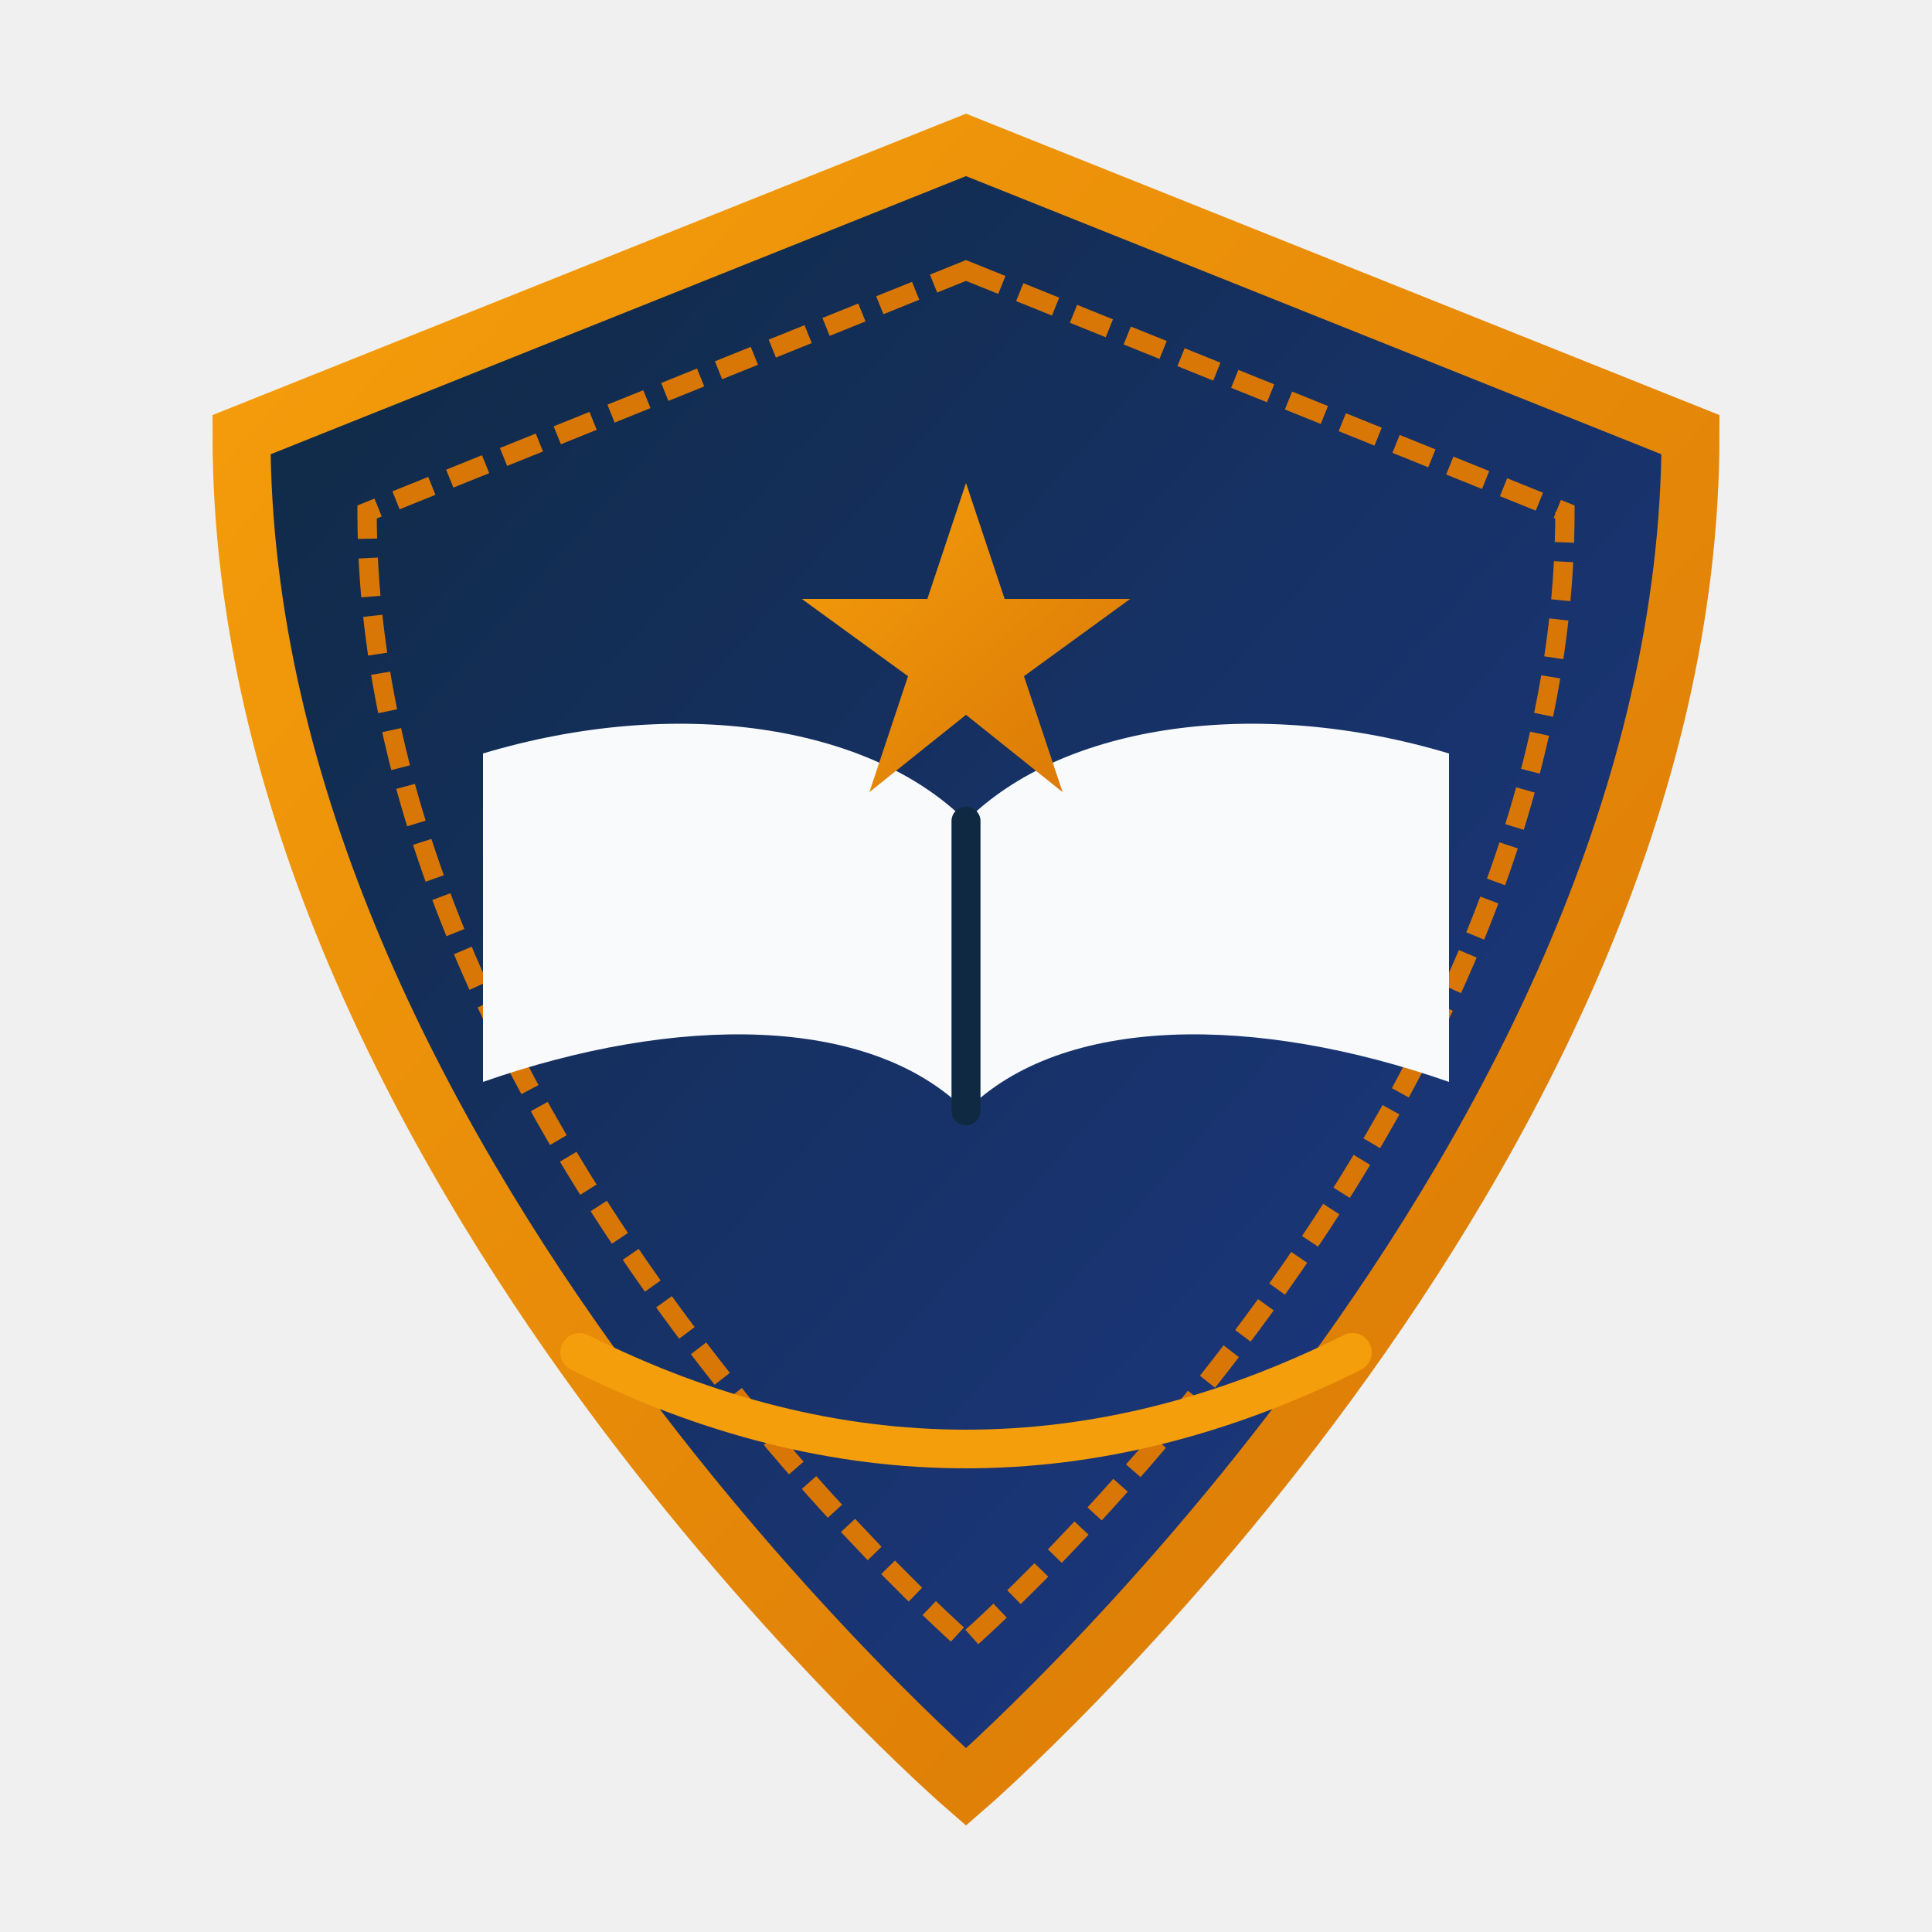
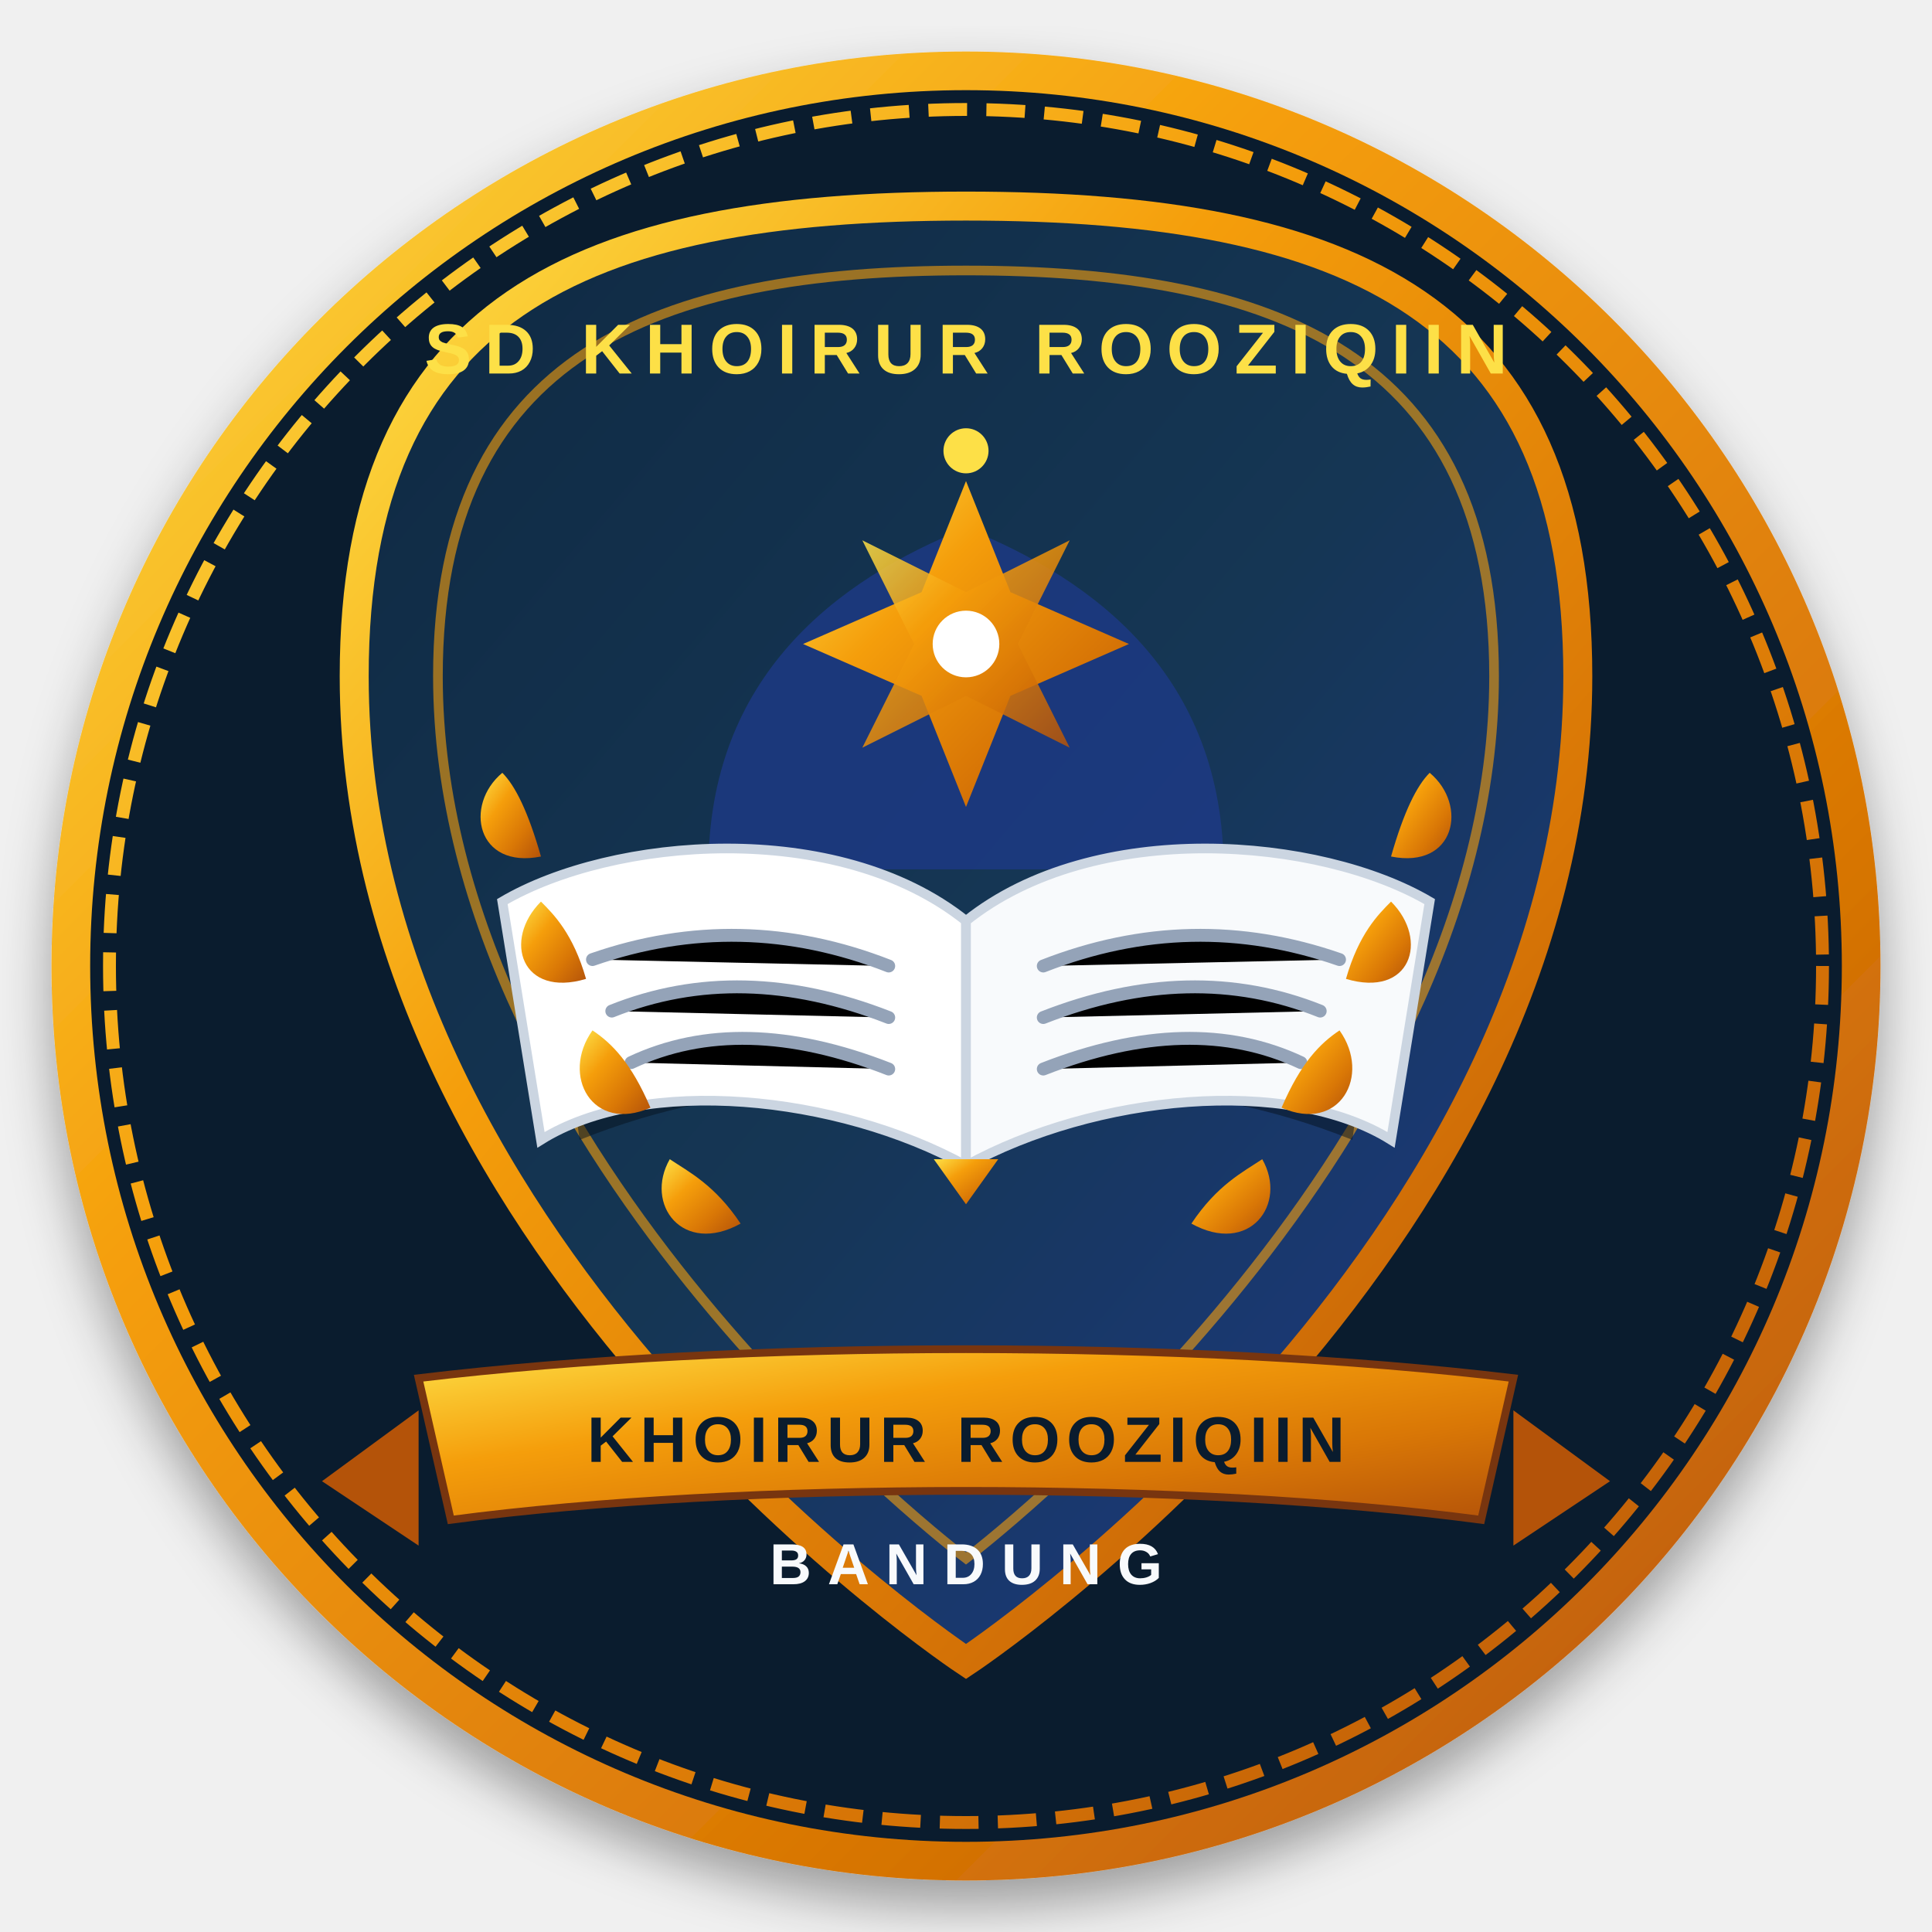
- <svg xmlns="http://www.w3.org/2000/svg" viewBox="0 0 200 200" fill="none">
+ <svg xmlns="http://www.w3.org/2000/svg" viewBox="0 0 300 300" width="100%" height="100%">
  <defs>
-     <linearGradient id="navyGrad" x1="0%" y1="0%" x2="100%" y2="100%">
+     <linearGradient id="shieldGrad" x1="0%" y1="0%" x2="100%" y2="100%">
      <stop offset="0%" stop-color="#0F2942" />
+       <stop offset="50%" stop-color="#153654" />
      <stop offset="100%" stop-color="#1E3A8A" />
    </linearGradient>
    <linearGradient id="goldGrad" x1="0%" y1="0%" x2="100%" y2="100%">
-       <stop offset="0%" stop-color="#F59E0B" />
-       <stop offset="100%" stop-color="#D97706" />
+       <stop offset="0%" stop-color="#FDE047" />
+       <stop offset="35%" stop-color="#F59E0B" />
+       <stop offset="70%" stop-color="#D97706" />
+       <stop offset="100%" stop-color="#B45309" />
    </linearGradient>
+     <linearGradient id="emeraldGrad" x1="0%" y1="0%" x2="100%" y2="100%">
+       <stop offset="0%" stop-color="#10B981" />
+       <stop offset="100%" stop-color="#047857" />
+     </linearGradient>
+     <filter id="dropGlow" x="-20%" y="-20%" width="140%" height="140%">
+       <feDropShadow dx="0" dy="4" stdDeviation="4" flood-color="#000" flood-opacity="0.35" />
+     </filter>
  </defs>
-   <path d="M100 15 L175 45 C175 120 100 185 100 185 C100 185 25 120 25 45 Z" fill="url(#navyGrad)" stroke="url(#goldGrad)" stroke-width="6" />
-   <path d="M100 28 L162 53 C162 116 100 170 100 170 C100 170 38 116 38 53 Z" fill="none" stroke="#D97706" stroke-width="2" stroke-dasharray="4 2" />
-   <path d="M100 115 C90 105 70 105 50 112 L50 78 C70 72 90 75 100 85 C110 75 130 72 150 78 L150 112 C130 105 110 105 100 115 Z" fill="#F8FAFC" />
-   <path d="M100 85 L100 115" stroke="#0F2942" stroke-width="3" stroke-linecap="round" />
-   <polygon points="100,50 104,62 117,62 106,70 110,82 100,74 90,82 94,70 83,62 96,62" fill="url(#goldGrad)" />
-   <path d="M60 140 Q 100 160 140 140" stroke="#F59E0B" stroke-width="4" stroke-linecap="round" fill="none" />
+   <circle cx="150" cy="150" r="142" fill="url(#goldGrad)" filter="url(#dropGlow)" />
+   <circle cx="150" cy="150" r="136" fill="#0A1C2E" />
+   <circle cx="150" cy="150" r="133" fill="none" stroke="url(#goldGrad)" stroke-width="2" stroke-dasharray="6 3" />
+   <path d="M150 32 C210 32 245 48 245 105 C245 195 150 258 150 258 C150 258 55 195 55 105 C55 48 90 32 150 32 Z" fill="url(#shieldGrad)" stroke="url(#goldGrad)" stroke-width="4.5" />
+   <path d="M150 42 C198 42 232 55 232 105 C232 180 150 242 150 242 C150 242 68 180 68 105 C68 55 102 42 150 42 Z" fill="none" stroke="#F59E0B" stroke-width="1.5" opacity="0.6" />
+   <path id="textArcTop" d="M 50 150 A 100 100 0 0 1 250 150" fill="none" />
+   <path id="textArcBottom" d="M 245 155 A 95 95 0 0 1 55 155" fill="none" />
+   <path d="M110 135 C110 105 130 90 150 82 C170 90 190 105 190 135 Z" fill="#1E3A8A" opacity="0.75" />
+   <path d="M150 72 L150 82" stroke="url(#goldGrad)" stroke-width="3" stroke-linecap="round" />
+   <circle cx="150" cy="70" r="3.5" fill="#FDE047" />
+   <g transform="translate(150, 155)">
+     <path d="M-65 -15 C-40 -25 -10 -25 0 -10 C10 -25 40 -25 65 -15 L60 22 C35 12 10 12 0 25 C-10 12 -35 12 -60 22 Z" fill="#06121E" opacity="0.5" />
+     <path d="M0 -12 C-20 -28 -55 -25 -72 -15 L-66 22 C-50 12 -20 15 0 26 Z" fill="#FFFFFF" stroke="#CBD5E1" stroke-width="1.5" />
+     <path d="M-58 -6 Q-35 -14 -12 -5" stroke="#94A3B8" stroke-width="2" stroke-linecap="round" />
+     <path d="M-55 2 Q-35 -6 -12 3" stroke="#94A3B8" stroke-width="2" stroke-linecap="round" />
+     <path d="M-52 10 Q-35 2 -12 11" stroke="#94A3B8" stroke-width="2" stroke-linecap="round" />
+     <path d="M0 -12 C20 -28 55 -25 72 -15 L66 22 C50 12 20 15 0 26 Z" fill="#F8FAFC" stroke="#CBD5E1" stroke-width="1.5" />
+     <path d="M12 -5 Q35 -14 58 -6" stroke="#94A3B8" stroke-width="2" stroke-linecap="round" />
+     <path d="M12 3 Q35 -6 55 2" stroke="#94A3B8" stroke-width="2" stroke-linecap="round" />
+     <path d="M12 11 Q35 2 52 10" stroke="#94A3B8" stroke-width="2" stroke-linecap="round" />
+     <path d="M0 -14 L0 27" stroke="url(#goldGrad)" stroke-width="3" stroke-linecap="round" />
+     <path d="M-5 25 L0 32 L5 25" fill="url(#goldGrad)" />
+   </g>
+   <g transform="translate(150, 100) scale(1.15)">
+     <path d="M0 -22 L6 -7 L22 0 L6 7 L0 22 L-6 7 L-22 0 L-6 -7 Z" fill="url(#goldGrad)" />
+     <path d="M-14 -14 L0 -7 L14 -14 L7 0 L14 14 L0 7 L-14 14 L-7 0 Z" fill="url(#goldGrad)" opacity="0.85" />
+     <circle cx="0" cy="0" r="4.5" fill="#FFFFFF" />
+   </g>
+   <g fill="url(#goldGrad)">
+     <path d="M78 120 C72 125 74 135 84 133 C82 126 80 122 78 120 Z" />
+     <path d="M84 140 C78 146 81 155 91 152 C89 145 86 142 84 140 Z" />
+     <path d="M92 160 C87 167 92 176 101 172 C98 165 95 162 92 160 Z" />
+     <path d="M104 180 C100 187 106 195 115 190 C111 184 107 182 104 180 Z" />
+     <path d="M222 120 C228 125 226 135 216 133 C218 126 220 122 222 120 Z" />
+     <path d="M216 140 C222 146 219 155 209 152 C211 145 214 142 216 140 Z" />
+     <path d="M208 160 C213 167 208 176 199 172 C202 165 205 162 208 160 Z" />
+     <path d="M196 180 C200 187 194 195 185 190 C189 184 193 182 196 180 Z" />
+   </g>
+   <g transform="translate(150, 222)">
+     <path d="M-85 -3 L-100 8 L-85 18 L-85 6 Z" fill="#B45309" />
+     <path d="M85 -3 L100 8 L85 18 L85 6 Z" fill="#B45309" />
+     <path d="M-85 -8 C-35 -14 35 -14 85 -8 L80 14 C35 8 -35 8 -80 14 Z" fill="url(#goldGrad)" stroke="#78350F" stroke-width="1.2" />
+     <text x="0" y="5" font-family="'Plus Jakarta Sans', Arial, sans-serif" font-weight="900" font-size="10" fill="#0A1C2E" text-anchor="middle" letter-spacing="1">
+       KHOIRUR ROOZIQIIN
+     </text>
+   </g>
+   <text x="150" y="58" font-family="'Plus Jakarta Sans', Arial, sans-serif" font-weight="900" font-size="11" fill="#FDE047" text-anchor="middle" letter-spacing="2">
+     SD KHOIRUR ROOZIQIIN
+   </text>
+   <text x="150" y="246" font-family="'Plus Jakarta Sans', Arial, sans-serif" font-weight="800" font-size="9" fill="#F8FAFC" text-anchor="middle" letter-spacing="2.5">
+     BANDUNG
+   </text>
</svg>
